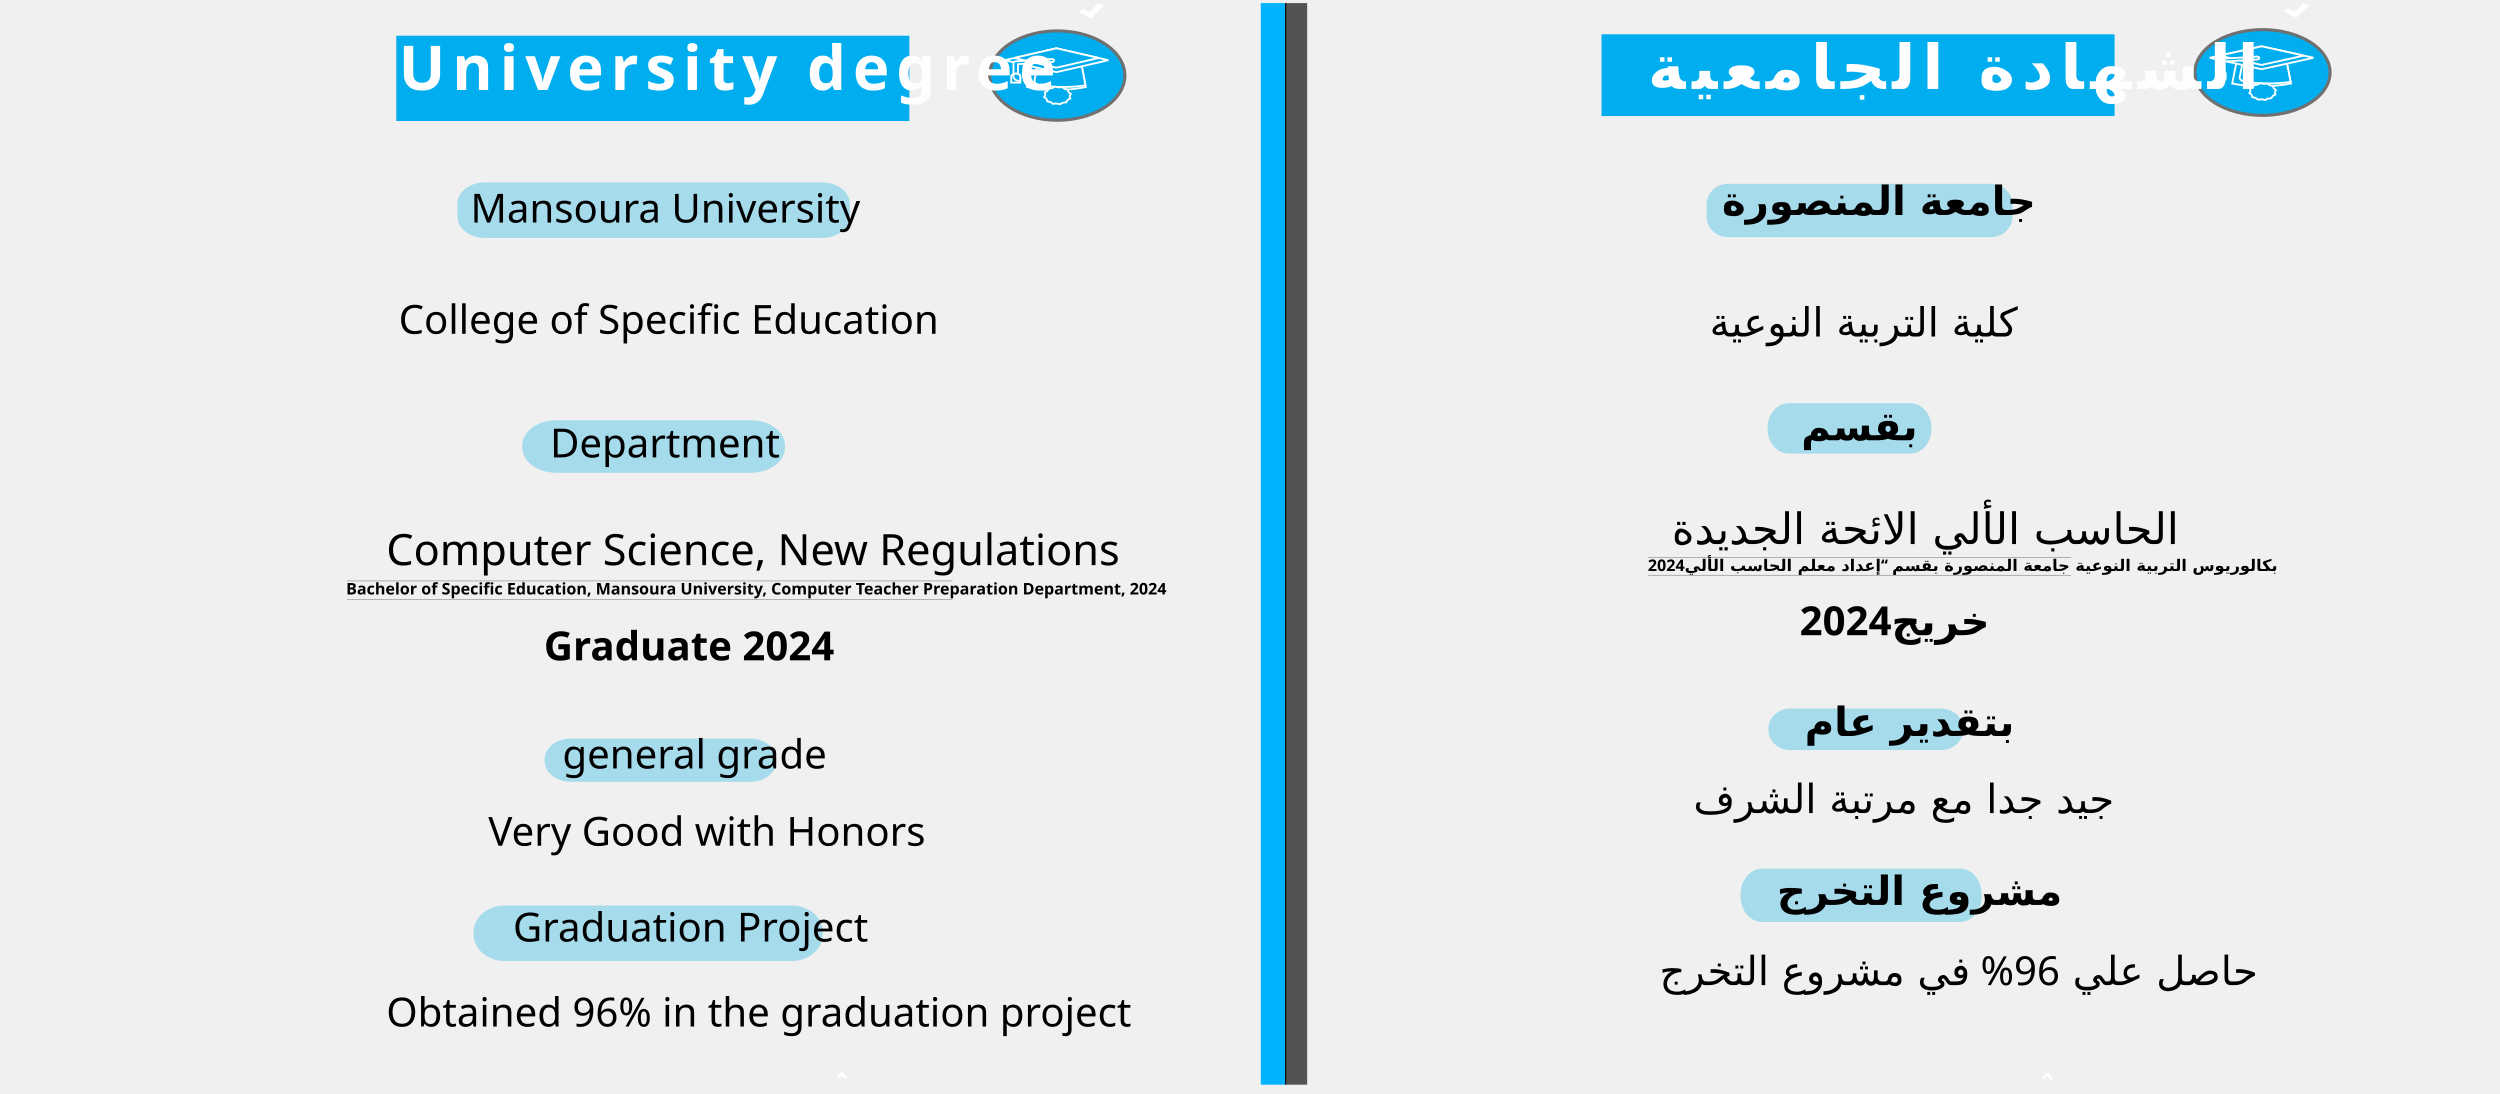
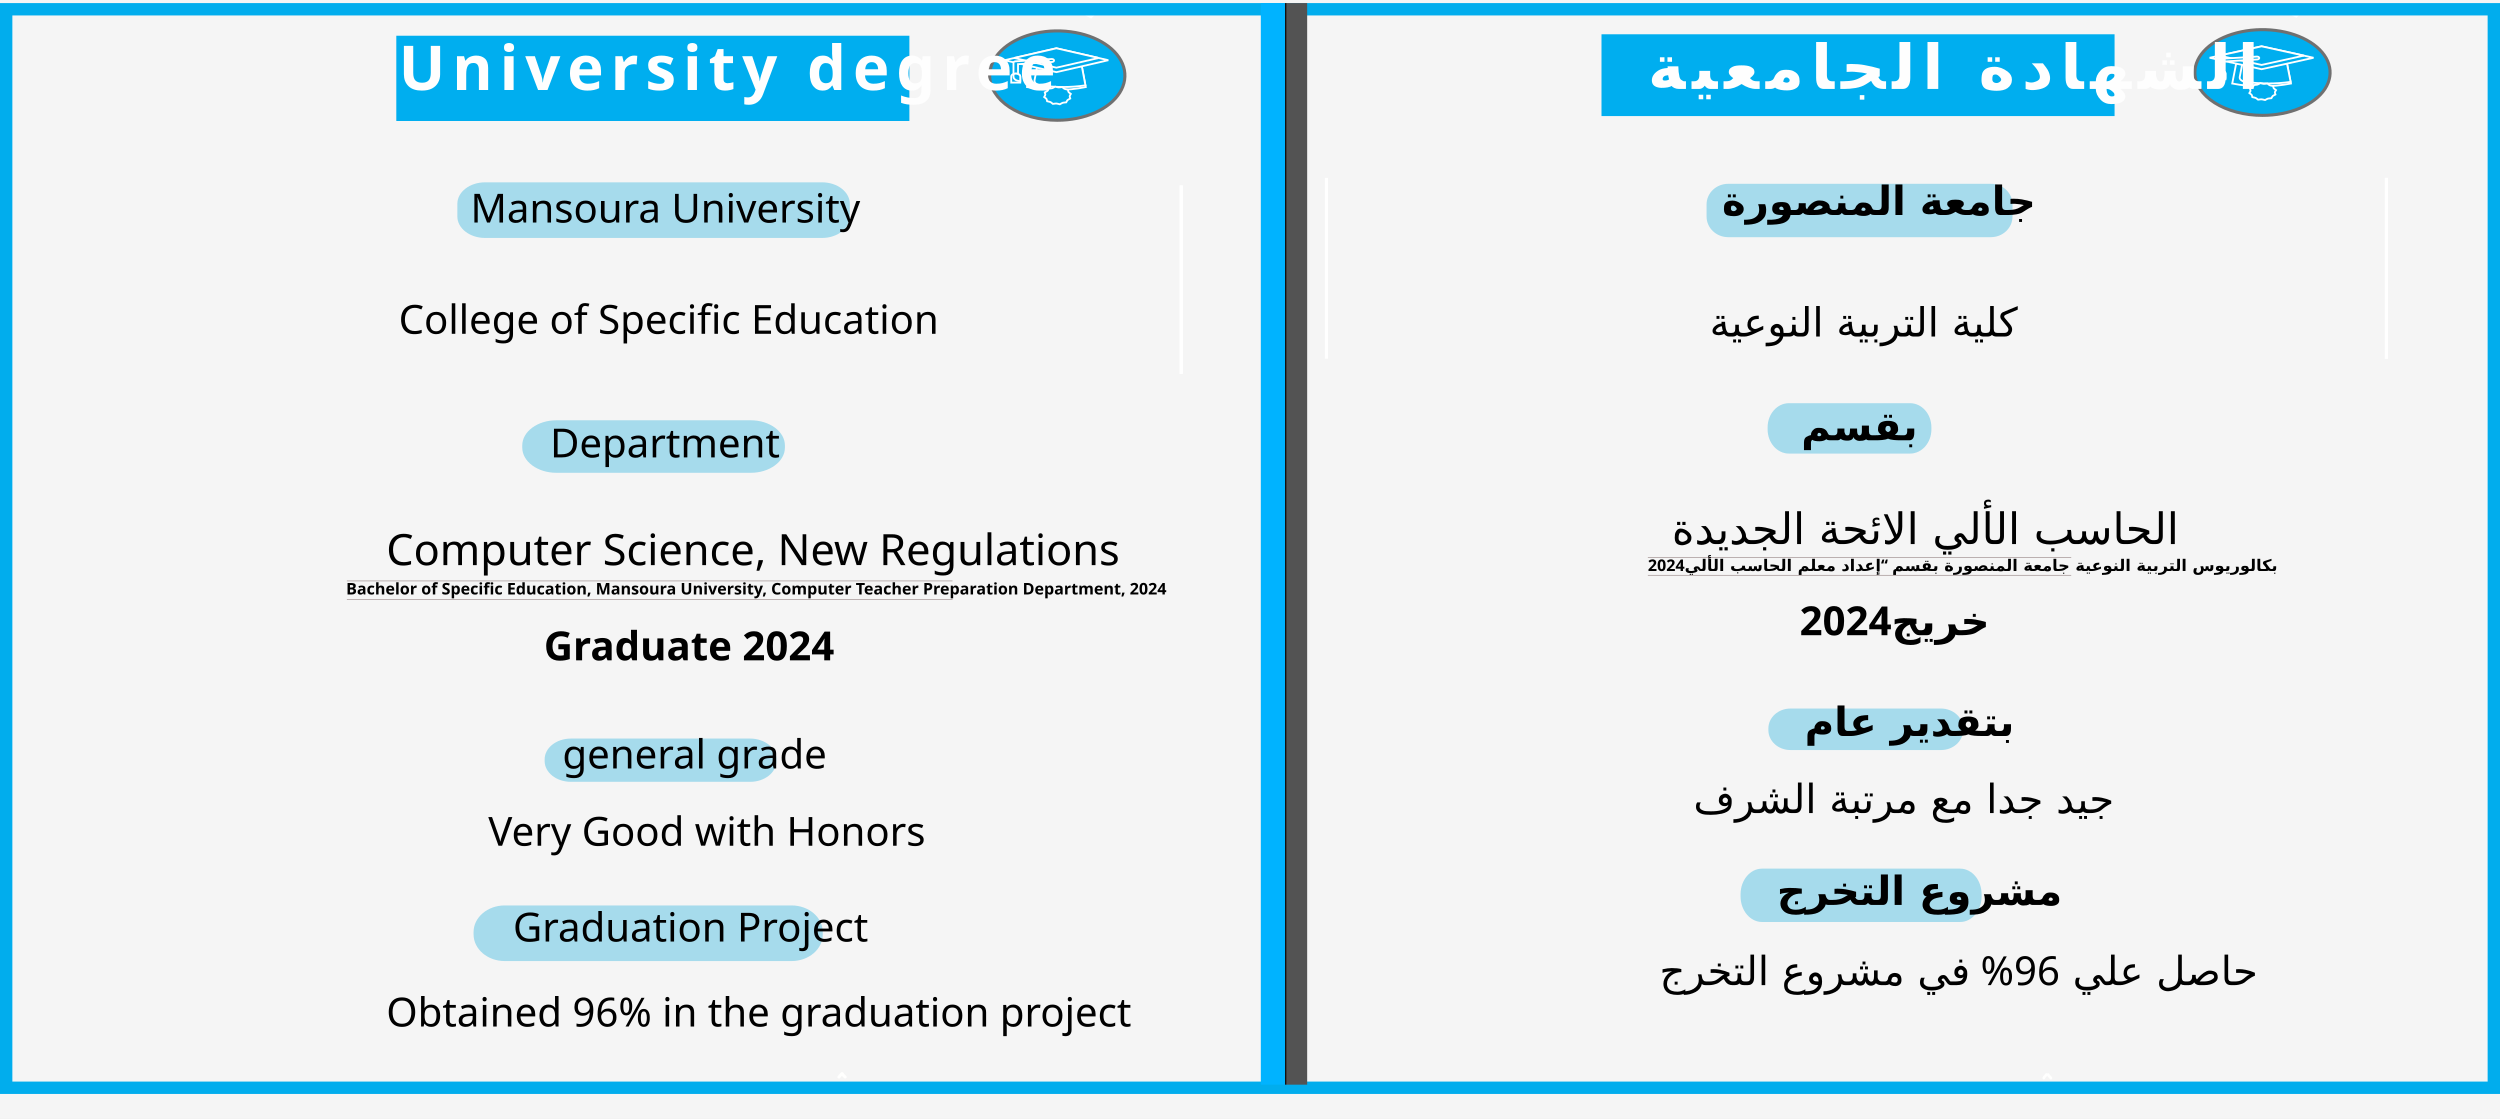
- <svg xmlns="http://www.w3.org/2000/svg" width="809" height="354" viewBox="0 0 809 354" fill="none">
-   <path d="M745.45 0.959L742.613 3.775L740.441 2.696L739.188 3.796L743.128 5.756L747.188 1.725L745.45 0.959Z" fill="white" />
+ <svg xmlns="http://www.w3.org/2000/svg" width="809" height="362" viewBox="0 0 809 362" fill="none">
+   <rect width="809" height="362" fill="#F5F5F5" />
+   <path d="M745.449 0.959L742.613 3.775L740.44 2.696L739.187 3.796L743.127 5.756L747.187 1.725L745.449 0.959Z" fill="white" />
  <path d="M730.625 24.222C731.489 24.222 732.333 24.06 733.051 23.756C733.768 23.452 734.328 23.02 734.658 22.514C734.989 22.009 735.075 21.452 734.907 20.916C734.738 20.379 734.323 19.886 733.712 19.499C733.102 19.112 732.324 18.848 731.477 18.742C730.63 18.635 729.752 18.69 728.955 18.899C728.157 19.108 727.475 19.463 726.995 19.918C726.516 20.373 726.26 20.908 726.26 21.455C726.26 22.189 726.72 22.893 727.538 23.412C728.357 23.93 729.467 24.222 730.625 24.222Z" fill="#00AEEF" />
  <path d="M732.141 37.331C736.468 37.33 740.699 36.516 744.297 34.992C747.895 33.468 750.699 31.302 752.355 28.768C754.01 26.234 754.443 23.445 753.599 20.755C752.754 18.065 750.67 15.594 747.609 13.655C744.549 11.716 740.65 10.395 736.406 9.86C732.161 9.325 727.761 9.6 723.763 10.65C719.765 11.699 716.348 13.477 713.943 15.758C711.539 18.038 710.256 20.719 710.256 23.462C710.256 25.284 710.822 27.087 711.922 28.77C713.022 30.453 714.634 31.981 716.666 33.269C718.698 34.557 721.111 35.578 723.766 36.275C726.421 36.972 729.267 37.331 732.141 37.331Z" fill="#00AEEF" stroke="#707070" />
  <path d="M741.354 27.03C735.163 28.241 728.54 28.241 722.35 27.03L723.621 20.581H740.075C741.39 27.24 741.207 26.3 741.354 27.03Z" fill="#00AEEF" stroke="white" stroke-width="0.6" />
-   <path d="M741.245 26.494C736.366 27.205 731.292 27.184 726.429 26.433C725.906 26.352 725.449 26.151 725.145 25.87C724.84 25.589 724.71 25.247 724.777 24.909L725.632 20.582H740.076L741.245 26.494Z" fill="#00AEEF" stroke="white" stroke-width="0.6" />
+   <path d="M741.244 26.494C736.365 27.205 731.292 27.184 726.428 26.433C725.906 26.352 725.449 26.151 725.144 25.87C724.84 25.589 724.709 25.247 724.777 24.909L725.632 20.582H740.075L741.244 26.494Z" fill="#00AEEF" stroke="white" stroke-width="0.6" />
  <path d="M748.662 18.693L731.851 22.399L715.04 18.693L731.851 14.987L748.662 18.693Z" fill="#00AEEF" stroke="white" stroke-width="0.6" />
-   <path d="M745.511 17.999L731.85 21.012L718.189 18.002L731.85 14.99L745.511 17.999Z" fill="#00AEEF" stroke="white" stroke-width="0.6" />
-   <path d="M717.963 22.862V19.499C717.962 19.384 718.029 19.272 718.15 19.186C718.272 19.101 718.44 19.047 718.621 19.036L730.316 18.313C730.506 18.306 730.692 18.345 730.837 18.423C730.982 18.501 731.074 18.611 731.093 18.731C731.113 18.85 731.059 18.97 730.942 19.065C730.825 19.16 730.655 19.223 730.467 19.24L719.431 19.921V22.863C719.431 22.985 719.354 23.103 719.217 23.19C719.08 23.277 718.894 23.326 718.7 23.326C718.506 23.326 718.32 23.277 718.183 23.19C718.046 23.103 717.969 22.985 717.969 22.863L717.963 22.862Z" fill="#00AEEF" stroke="white" stroke-width="0.6" />
-   <path d="M720.156 23.794V25.649H717.233V23.794C717.227 23.67 717.26 23.546 717.33 23.43C717.401 23.314 717.508 23.209 717.645 23.12C717.781 23.03 717.944 22.959 718.125 22.91C718.396 22.837 718.697 22.818 718.986 22.855C719.275 22.893 719.539 22.985 719.744 23.119C719.881 23.209 719.988 23.314 720.059 23.43C720.129 23.546 720.162 23.67 720.156 23.794Z" fill="#00AEEF" stroke="white" stroke-width="0.6" />
-   <path d="M720.157 23.794V25.184C719.869 25.184 719.583 25.148 719.317 25.078C719.051 25.009 718.809 24.906 718.605 24.777C718.402 24.648 718.24 24.495 718.13 24.326C718.02 24.157 717.963 23.977 717.964 23.794C717.906 23.51 717.951 23.222 718.095 22.951C718.318 22.887 718.562 22.86 718.805 22.872C719.048 22.883 719.283 22.933 719.488 23.017C719.693 23.101 719.861 23.216 719.978 23.352C720.095 23.487 720.156 23.639 720.157 23.794Z" fill="#00AEEF" stroke="white" stroke-width="0.6" />
+   <path d="M745.512 17.999L731.851 21.012L718.19 18.002L731.851 14.99L745.512 17.999Z" fill="#00AEEF" stroke="white" stroke-width="0.6" />
+   <path d="M717.963 22.862V19.499C717.962 19.384 718.029 19.272 718.151 19.186C718.273 19.101 718.441 19.047 718.622 19.036L730.317 18.313C730.506 18.306 730.693 18.345 730.838 18.423C730.982 18.501 731.074 18.611 731.094 18.731C731.113 18.85 731.059 18.97 730.942 19.065C730.826 19.16 730.656 19.223 730.468 19.24L719.432 19.921V22.863C719.432 22.985 719.355 23.103 719.218 23.19C719.08 23.277 718.894 23.326 718.701 23.326C718.507 23.326 718.321 23.277 718.184 23.19C718.046 23.103 717.969 22.985 717.969 22.863L717.963 22.862Z" fill="#00AEEF" stroke="white" stroke-width="0.6" />
+   <path d="M720.156 23.794V25.649H717.234V23.794C717.228 23.67 717.261 23.546 717.33 23.43C717.402 23.314 717.509 23.209 717.645 23.12C717.782 23.03 717.945 22.959 718.125 22.91C718.397 22.837 718.697 22.818 718.986 22.855C719.275 22.893 719.54 22.985 719.745 23.119C719.882 23.209 719.989 23.314 720.06 23.43C720.129 23.546 720.162 23.67 720.156 23.794Z" fill="#00AEEF" stroke="white" stroke-width="0.6" />
+   <path d="M720.156 23.794V25.184C719.868 25.184 719.583 25.148 719.316 25.078C719.05 25.009 718.809 24.906 718.605 24.777C718.401 24.648 718.24 24.495 718.13 24.326C718.019 24.157 717.963 23.977 717.963 23.794C717.906 23.51 717.951 23.222 718.095 22.951C718.317 22.887 718.561 22.86 718.804 22.872C719.048 22.883 719.282 22.933 719.487 23.017C719.692 23.101 719.861 23.216 719.978 23.352C720.094 23.487 720.156 23.639 720.156 23.794Z" fill="#00AEEF" stroke="white" stroke-width="0.6" />
  <path d="M736.332 30.589C735.25 31.165 735.536 30.89 735.03 31.77C733.642 31.927 734.11 31.77 732.976 32.377C731.588 32.058 732.106 32.094 730.706 32.253C729.797 31.567 730.238 31.748 728.85 31.428C728.602 30.543 728.85 30.84 727.892 30.121C728.374 29.282 728.346 29.611 728.088 28.69C729.221 28.087 728.907 28.352 729.39 27.509C730.752 27.365 730.333 27.509 731.444 26.901C732.832 27.221 732.315 27.184 733.715 27.026C734.623 27.712 734.182 27.531 735.571 27.851C735.819 28.736 735.571 28.439 736.529 29.158C736.047 29.996 736.076 29.664 736.332 30.589Z" fill="#00AEEF" stroke="white" stroke-width="0.6" />
+   <path d="M772.246 57.56L772.246 116.081" stroke="white" />
+   <path d="M772.246 57.56L772.246 116.081" stroke="white" />
  <path d="M684.275 11.093H518.246V37.561H684.275V11.093Z" fill="#00AEEF" />
  <text fill="#FEFEFE" xml:space="preserve" style="white-space: pre" font-family="Harmattan" font-size="20" font-weight="bold" letter-spacing="0.11em">
    <tspan x="533.246" y="28.791">الشهادة الجامعية</tspan>
  </text>
  <path d="M644.248 59.48H559.244C555.379 59.48 552.246 62.461 552.246 66.139V70.089C552.246 73.766 555.379 76.748 559.244 76.748H644.248C648.113 76.748 651.246 73.766 651.246 70.089V66.139C651.246 62.461 648.113 59.48 644.248 59.48Z" fill="#A6DBEC" />
  <path d="M618.1 130.472H578.9C575.089 130.472 572 133.975 572 138.296V138.956C572 143.277 575.089 146.781 578.9 146.781H618.1C621.911 146.781 625 143.277 625 138.956V138.296C625 133.975 621.911 130.472 618.1 130.472Z" fill="#A6DBEC" />
  <path d="M628.107 229.284H579.385C575.443 229.284 572.246 232.169 572.246 235.728V236.271C572.246 239.83 575.443 242.715 579.385 242.715H628.107C632.05 242.715 635.246 239.83 635.246 236.271V235.728C635.246 232.169 632.05 229.284 628.107 229.284Z" fill="#A6DBEC" />
  <path d="M634.282 281.09H570.21C566.364 281.09 563.246 284.799 563.246 289.375V290.073C563.246 294.649 566.364 298.358 570.21 298.358H634.282C638.128 298.358 641.246 294.649 641.246 290.073V289.375C641.246 284.799 638.128 281.09 634.282 281.09Z" fill="#A6DBEC" />
  <text fill="black" xml:space="preserve" style="white-space: pre" font-family="Harmattan" font-size="13" font-weight="bold" letter-spacing="0em">
    <tspan x="582.364" y="205.546">خريج2024 </tspan>
  </text>
  <text fill="black" xml:space="preserve" style="white-space: pre" font-family="Harmattan" font-size="5.2" font-weight="bold" letter-spacing="0em">
    <tspan x="533.246" y="184.776">بكالوريوس التربية النوعية جامعة المنصورة بقسم ‘‘إعداد معلم الحاسب الألي2024</tspan>
  </text>
  <text fill="black" xml:space="preserve" style="white-space: pre" font-family="Almarai" font-size="13" letter-spacing="0em">
    <tspan x="553.246" y="108.906">كلية التربية النوعية</tspan>
  </text>
  <text fill="black" xml:space="preserve" style="white-space: pre" font-family="Almarai" font-size="13" font-weight="bold" letter-spacing="0em">
    <tspan x="557.246" y="69.572">جامعة المنصورة</tspan>
  </text>
  <text fill="black" xml:space="preserve" style="white-space: pre" font-family="Almarai" font-size="13" font-weight="bold" letter-spacing="0em">
    <tspan x="582.875" y="142.483">بقسم</tspan>
  </text>
  <text fill="black" xml:space="preserve" style="white-space: pre" font-family="Harmattan" font-size="13" font-weight="bold" letter-spacing="0em">
    <tspan x="584" y="238.164">بتقدير عام</tspan>
  </text>
  <text fill="black" xml:space="preserve" style="white-space: pre" font-family="Harmattan" font-size="13" font-weight="bold" letter-spacing="0em">
    <tspan x="575" y="292.846">مشروع التخرج</tspan>
  </text>
  <text fill="black" xml:space="preserve" style="white-space: pre" font-family="Harmattan" font-size="14" font-weight="500" letter-spacing="0em">
    <tspan x="541" y="176.052">الحاسب الألي الائحة الجديدة</tspan>
  </text>
  <text fill="black" xml:space="preserve" style="white-space: pre" font-family="Harmattan" font-size="13" font-weight="500" letter-spacing="0em">
    <tspan x="548" y="263.106">جيد جدا مع مرتبة الشرف</tspan>
  </text>
  <text fill="black" xml:space="preserve" style="white-space: pre" font-family="Harmattan" font-size="13" font-weight="500" letter-spacing="0em">
    <tspan x="537" y="318.781">حاصل علي 96% في مشروع التخرج</tspan>
  </text>
  <path d="M533.246 186.114H670.246H533.246Z" fill="black" />
  <path d="M533.246 186.114H670.246" stroke="#3B1919" stroke-width="0.1" />
  <path d="M533.246 180.357H670.246H533.246Z" fill="black" />
  <path d="M533.246 180.357H670.246" stroke="#3B1919" stroke-width="0.1" />
+   <path d="M429.246 57.56L429.246 116.081" stroke="white" />
  <path d="M663.241 347.633C663.185 347.39 662.938 347.238 662.708 347.297C662.572 347.356 662.467 347.44 662.408 347.537C662.35 347.635 662.34 347.742 662.38 347.844L662.422 348.024L662.853 347.918L662.427 348.028C662.442 348.102 662.48 348.173 662.539 348.237C662.579 348.287 662.632 348.342 662.69 348.408C662.914 348.632 663.113 348.867 663.285 349.109C663.415 349.322 663.687 349.386 663.89 349.253C663.998 349.165 664.068 349.061 664.092 348.952C664.116 348.842 664.095 348.73 664.031 348.627C663.83 348.332 663.592 348.046 663.321 347.774C663.28 347.73 663.274 347.751 663.265 347.745L663.241 347.633Z" fill="#FFFFFE" />
  <path d="M661.815 348.971C661.759 349.215 661.513 349.366 661.282 349.308C660.728 349.173 660.957 348.516 661.26 348.199C661.484 347.974 661.683 347.74 661.855 347.498C661.985 347.285 662.257 347.22 662.46 347.354C662.568 347.441 662.637 347.545 662.661 347.655C662.685 347.764 662.665 347.876 662.601 347.979C662.419 348.277 661.844 348.795 661.809 348.971H661.815Z" fill="#FFFFFE" />
-   <path d="M355.45 1L352.613 3.935L350.441 2.81L349.188 3.958L353.128 6L357.188 1.799L355.45 1Z" fill="white" />
+   <g filter="url(#filter0_d_0_1)">
+     <mask id="path-37-inside-1_0_1" fill="white">
+       <path d="M744.246 338.65H488.246H744.246Z" />
+     </mask>
+     <path d="M744.246 338.65H488.246H744.246Z" fill="#231F20" />
+     <path d="M744.246 338.65H488.246H744.246Z" stroke="black" stroke-width="0.6" mask="url(#path-37-inside-1_0_1)" />
+   </g>
+   <path d="M355.449 1L352.613 3.935L350.44 2.81L349.187 3.958L353.127 6L357.187 1.799L355.449 1Z" fill="white" />
  <path d="M340.625 25.248C341.489 25.248 342.333 25.079 343.051 24.762C343.768 24.445 344.328 23.995 344.658 23.468C344.989 22.941 345.075 22.361 344.907 21.802C344.738 21.242 344.323 20.729 343.712 20.325C343.102 19.922 342.324 19.647 341.477 19.536C340.63 19.425 339.752 19.482 338.955 19.7C338.157 19.918 337.475 20.288 336.995 20.762C336.516 21.236 336.26 21.794 336.26 22.364C336.26 23.129 336.72 23.863 337.538 24.404C338.357 24.945 339.467 25.248 340.625 25.248Z" fill="#00AEEF" />
  <path d="M342.141 38.912C346.468 38.912 350.699 38.063 354.297 36.475C357.895 34.886 360.699 32.628 362.355 29.987C364.01 27.345 364.443 24.439 363.599 21.634C362.754 18.831 360.67 16.255 357.609 14.233C354.549 12.212 350.65 10.835 346.406 10.278C342.161 9.72 337.761 10.006 333.763 11.101C329.765 12.195 326.348 14.048 323.943 16.425C321.539 18.802 320.256 21.597 320.256 24.456C320.256 26.355 320.822 28.235 321.922 29.988C323.022 31.742 324.634 33.336 326.666 34.679C328.698 36.021 331.111 37.086 333.766 37.812C336.421 38.538 339.267 38.912 342.141 38.912Z" fill="#00AEEF" stroke="#707070" />
  <path d="M351.354 28.175C345.163 29.438 338.54 29.438 332.35 28.175L333.621 21.453H350.075C351.39 28.394 351.207 27.414 351.354 28.175Z" fill="#00AEEF" stroke="white" stroke-width="0.6" />
-   <path d="M351.245 27.616C346.366 28.357 341.292 28.336 336.429 27.553C335.906 27.468 335.449 27.259 335.145 26.966C334.84 26.673 334.71 26.317 334.777 25.964L335.632 21.454H350.076L351.245 27.616Z" fill="#00AEEF" stroke="white" stroke-width="0.6" />
+   <path d="M351.244 27.616C346.365 28.357 341.292 28.336 336.428 27.553C335.906 27.468 335.449 27.259 335.144 26.966C334.84 26.673 334.709 26.317 334.777 25.964L335.632 21.454H350.075L351.244 27.616Z" fill="#00AEEF" stroke="white" stroke-width="0.6" />
  <path d="M358.662 19.485L341.851 23.348L325.04 19.485L341.851 15.622L358.662 19.485Z" fill="#00AEEF" stroke="white" stroke-width="0.6" />
-   <path d="M355.511 18.761L341.85 21.902L328.189 18.764L341.85 15.625L355.511 18.761Z" fill="#00AEEF" stroke="white" stroke-width="0.6" />
-   <path d="M327.963 23.831V20.326C327.962 20.206 328.029 20.089 328.15 20C328.272 19.911 328.44 19.855 328.621 19.843L340.316 19.09C340.506 19.082 340.692 19.123 340.837 19.204C340.982 19.285 341.074 19.4 341.093 19.525C341.113 19.65 341.059 19.774 340.942 19.873C340.825 19.972 340.655 20.038 340.467 20.056L329.431 20.766V23.832C329.431 23.96 329.354 24.083 329.217 24.173C329.08 24.264 328.894 24.315 328.7 24.315C328.506 24.315 328.32 24.264 328.183 24.173C328.046 24.083 327.969 23.96 327.969 23.832L327.963 23.831Z" fill="#00AEEF" stroke="white" stroke-width="0.6" />
-   <path d="M330.156 24.802V26.736H327.233V24.802C327.227 24.673 327.26 24.544 327.33 24.423C327.401 24.302 327.508 24.192 327.645 24.099C327.781 24.006 327.944 23.932 328.125 23.881C328.396 23.805 328.697 23.785 328.986 23.824C329.275 23.863 329.539 23.959 329.744 24.099C329.881 24.192 329.988 24.302 330.059 24.423C330.129 24.544 330.162 24.673 330.156 24.802Z" fill="#00AEEF" stroke="white" stroke-width="0.6" />
-   <path d="M330.157 24.802V26.251C329.869 26.251 329.583 26.214 329.317 26.141C329.051 26.068 328.809 25.961 328.605 25.827C328.402 25.692 328.24 25.533 328.13 25.357C328.02 25.181 327.963 24.992 327.964 24.802C327.906 24.506 327.951 24.205 328.095 23.923C328.318 23.857 328.562 23.828 328.805 23.841C329.048 23.853 329.283 23.905 329.488 23.992C329.693 24.08 329.861 24.199 329.978 24.341C330.095 24.482 330.156 24.641 330.157 24.802Z" fill="#00AEEF" stroke="white" stroke-width="0.6" />
+   <path d="M355.512 18.761L341.851 21.902L328.19 18.764L341.851 15.625L355.512 18.761Z" fill="#00AEEF" stroke="white" stroke-width="0.6" />
+   <path d="M327.963 23.831V20.326C327.962 20.206 328.029 20.089 328.151 20C328.273 19.911 328.441 19.855 328.622 19.843L340.317 19.09C340.506 19.082 340.693 19.123 340.838 19.204C340.982 19.285 341.074 19.4 341.094 19.525C341.113 19.65 341.059 19.774 340.942 19.873C340.826 19.972 340.656 20.038 340.468 20.056L329.432 20.766V23.832C329.432 23.96 329.355 24.083 329.218 24.173C329.08 24.264 328.894 24.315 328.701 24.315C328.507 24.315 328.321 24.264 328.184 24.173C328.046 24.083 327.969 23.96 327.969 23.832L327.963 23.831Z" fill="#00AEEF" stroke="white" stroke-width="0.6" />
+   <path d="M330.156 24.802V26.736H327.234V24.802C327.228 24.673 327.261 24.544 327.33 24.423C327.402 24.302 327.509 24.192 327.645 24.099C327.782 24.006 327.945 23.932 328.125 23.881C328.397 23.805 328.697 23.785 328.986 23.824C329.275 23.863 329.54 23.959 329.745 24.099C329.882 24.192 329.989 24.302 330.06 24.423C330.129 24.544 330.162 24.673 330.156 24.802Z" fill="#00AEEF" stroke="white" stroke-width="0.6" />
+   <path d="M330.156 24.802V26.251C329.868 26.251 329.583 26.214 329.316 26.141C329.05 26.068 328.809 25.961 328.605 25.827C328.401 25.692 328.24 25.533 328.13 25.357C328.019 25.181 327.963 24.992 327.963 24.802C327.906 24.506 327.951 24.205 328.095 23.923C328.317 23.857 328.561 23.828 328.804 23.841C329.048 23.853 329.282 23.905 329.487 23.992C329.692 24.08 329.861 24.199 329.978 24.341C330.094 24.482 330.156 24.641 330.156 24.802Z" fill="#00AEEF" stroke="white" stroke-width="0.6" />
  <path d="M346.332 31.885C345.25 32.485 345.536 32.199 345.03 33.116C343.642 33.28 344.11 33.116 342.976 33.749C341.588 33.416 342.106 33.454 340.706 33.619C339.797 32.904 340.238 33.093 338.85 32.759C338.602 31.837 338.85 32.146 337.892 31.397C338.374 30.523 338.346 30.866 338.088 29.905C339.221 29.277 338.907 29.553 339.39 28.674C340.752 28.524 340.333 28.674 341.444 28.041C342.832 28.374 342.315 28.336 343.715 28.171C344.623 28.886 344.182 28.697 345.571 29.031C345.819 29.953 345.571 29.644 346.529 30.393C346.047 31.267 346.076 30.921 346.332 31.885Z" fill="#00AEEF" stroke="white" stroke-width="0.6" />
+   <path d="M382.246 60L382.246 121" stroke="white" />
+   <path d="M382.246 60L382.246 121" stroke="white" />
  <path d="M294.275 11.562H128.246V39.153H294.275V11.562Z" fill="#00AEEF" />
  <text fill="#FEFEFE" xml:space="preserve" style="white-space: pre" font-family="Harmattan" font-size="20" font-weight="bold" letter-spacing="0.11em">
    <tspan x="129" y="29.116">University degree</tspan>
  </text>
  <path d="M266.023 59H156.977C152.019 59 148 62.108 148 65.941V70.059C148 73.892 152.019 77 156.977 77H266.023C270.981 77 275 73.892 275 70.059V65.941C275 62.108 270.981 59 266.023 59Z" fill="#A6DBEC" />
  <path d="M242.934 136H180.066C173.954 136 169 139.652 169 144.156V144.844C169 149.348 173.954 153 180.066 153H242.934C249.046 153 254 149.348 254 144.844V144.156C254 139.652 249.046 136 242.934 136Z" fill="#A6DBEC" />
  <path d="M242.747 239H184.745C180.051 239 176.246 242.007 176.246 245.717V246.283C176.246 249.993 180.051 253 184.745 253H242.747C247.441 253 251.246 249.993 251.246 246.283V245.717C251.246 242.007 247.441 239 242.747 239Z" fill="#A6DBEC" />
  <path d="M256.157 293H163.335C157.763 293 153.246 296.866 153.246 301.636V302.364C153.246 307.134 157.763 311 163.335 311H256.157C261.729 311 266.246 307.134 266.246 302.364V301.636C266.246 296.866 261.729 293 256.157 293Z" fill="#A6DBEC" />
  <text fill="black" xml:space="preserve" style="white-space: pre" font-family="Harmattan" font-size="13" font-weight="bold" letter-spacing="0em">
    <tspan x="176" y="213.676">Graduate 2024</tspan>
  </text>
  <text fill="black" xml:space="preserve" style="white-space: pre" font-family="Harmattan" font-size="5.2" font-weight="bold" letter-spacing="0em">
    <tspan x="112" y="192.37">Bachelor of Specific Education, Mansoura University, Computer Teacher Preparation Department, 2024</tspan>
  </text>
  <text fill="black" xml:space="preserve" style="white-space: pre" font-family="Almarai" font-size="13" letter-spacing="0em">
    <tspan x="129" y="108.011">College of Specific Education</tspan>
  </text>
  <text fill="black" xml:space="preserve" style="white-space: pre" font-family="Almarai" font-size="13" letter-spacing="0em">
    <tspan x="152.246" y="72.011">Mansoura University</tspan>
  </text>
  <text fill="black" xml:space="preserve" style="white-space: pre" font-family="Almarai" font-size="13" letter-spacing="0em">
    <tspan x="178" y="148.011">Department</tspan>
  </text>
  <text fill="black" xml:space="preserve" style="white-space: pre" font-family="Harmattan" font-size="13" font-weight="500" letter-spacing="0em">
    <tspan x="182" y="248.676">general grade</tspan>
  </text>
  <text fill="black" xml:space="preserve" style="white-space: pre" font-family="Harmattan" font-size="13" font-weight="500" letter-spacing="0em">
    <tspan x="166" y="304.676">Graduation Project</tspan>
  </text>
  <text fill="black" xml:space="preserve" style="white-space: pre" font-family="Harmattan" font-size="14" font-weight="500" letter-spacing="0em">
    <tspan x="125" y="182.881">Computer Science, New Regulations</tspan>
  </text>
  <text fill="black" xml:space="preserve" style="white-space: pre" font-family="Harmattan" font-size="13" font-weight="500" letter-spacing="0em">
    <tspan x="158" y="273.676">Very Good with Honors</tspan>
  </text>
  <text fill="black" xml:space="preserve" style="white-space: pre" font-family="Harmattan" font-size="13" font-weight="500" letter-spacing="0em">
    <tspan x="125" y="332.176">Obtained 96% in the graduation project</tspan>
  </text>
  <path d="M112.246 194H308.246H112.246Z" fill="black" />
  <path d="M112.246 194H308.246" stroke="#3B1919" stroke-width="0.1" />
  <path d="M112.246 188H308.246H112.246Z" fill="black" />
  <path d="M112.246 188H308.246" stroke="#3B1919" stroke-width="0.1" />
  <path d="M273.014 347.343C272.95 347.104 272.668 346.955 272.404 347.012C272.248 347.07 272.128 347.153 272.06 347.249C271.993 347.344 271.982 347.449 272.028 347.549L272.076 347.726L272.57 347.622L272.081 347.73C272.099 347.802 272.142 347.872 272.21 347.935C272.257 347.984 272.317 348.038 272.383 348.102C272.64 348.323 272.867 348.553 273.065 348.791C273.214 349 273.526 349.063 273.758 348.932C273.882 348.846 273.961 348.744 273.989 348.636C274.016 348.529 273.993 348.419 273.92 348.318C273.689 348.028 273.417 347.748 273.106 347.48C273.059 347.438 273.053 347.459 273.042 347.452L273.014 347.343Z" fill="#FFFFFE" />
  <path d="M272.008 348.657C271.943 348.896 271.657 349.045 271.391 348.988C270.749 348.855 271.014 348.21 271.364 347.898C271.624 347.678 271.854 347.448 272.054 347.21C272.205 347 272.52 346.937 272.755 347.068C272.88 347.154 272.961 347.256 272.989 347.364C273.017 347.472 272.992 347.581 272.919 347.683C272.708 347.975 272.041 348.484 272.001 348.657H272.008Z" fill="#FFFFFE" />
-   <rect x="408" y="1" width="15" height="350" fill="url(#paint0_linear_123_2774)" />
+   <g filter="url(#filter1_d_0_1)">
+     <mask id="path-73-inside-2_0_1" fill="white">
+       <path d="M354.246 353H98.246H354.246Z" />
+     </mask>
+     <path d="M354.246 353H98.246H354.246Z" fill="#231F20" />
+     <path d="M354.246 353H98.246H354.246Z" stroke="black" stroke-width="0.6" mask="url(#path-73-inside-2_0_1)" />
+   </g>
+   <rect x="2" y="-2" width="805" height="349" transform="matrix(1 0 0 -1 0 350)" stroke="#01ADED" stroke-width="4" />
+   <rect x="408" y="1" width="15" height="350" fill="url(#paint0_linear_0_1)" />
  <defs>
-     <linearGradient id="paint0_linear_123_2774" x1="423" y1="176" x2="408" y2="176" gradientUnits="userSpaceOnUse">
+     <filter id="filter0_d_0_1" x="484.246" y="338.351" width="264" height="8.6" filterUnits="userSpaceOnUse" color-interpolation-filters="sRGB">
+       <feFlood flood-opacity="0" result="BackgroundImageFix" />
+       <feColorMatrix in="SourceAlpha" type="matrix" values="0 0 0 0 0 0 0 0 0 0 0 0 0 0 0 0 0 0 127 0" result="hardAlpha" />
+       <feOffset dy="4" />
+       <feGaussianBlur stdDeviation="2" />
+       <feComposite in2="hardAlpha" operator="out" />
+       <feColorMatrix type="matrix" values="0 0 0 0 0 0 0 0 0 0 0 0 0 0 0 0 0 0 0.25 0" />
+       <feBlend mode="normal" in2="BackgroundImageFix" result="effect1_dropShadow_0_1" />
+       <feBlend mode="normal" in="SourceGraphic" in2="effect1_dropShadow_0_1" result="shape" />
+     </filter>
+     <filter id="filter1_d_0_1" x="94.246" y="352.7" width="264" height="8.6" filterUnits="userSpaceOnUse" color-interpolation-filters="sRGB">
+       <feFlood flood-opacity="0" result="BackgroundImageFix" />
+       <feColorMatrix in="SourceAlpha" type="matrix" values="0 0 0 0 0 0 0 0 0 0 0 0 0 0 0 0 0 0 127 0" result="hardAlpha" />
+       <feOffset dy="4" />
+       <feGaussianBlur stdDeviation="2" />
+       <feComposite in2="hardAlpha" operator="out" />
+       <feColorMatrix type="matrix" values="0 0 0 0 0 0 0 0 0 0 0 0 0 0 0 0 0 0 0.25 0" />
+       <feBlend mode="normal" in2="BackgroundImageFix" result="effect1_dropShadow_0_1" />
+       <feBlend mode="normal" in="SourceGraphic" in2="effect1_dropShadow_0_1" result="shape" />
+     </filter>
+     <linearGradient id="paint0_linear_0_1" x1="423" y1="176" x2="408" y2="176" gradientUnits="userSpaceOnUse">
      <stop offset="0.433" stop-color="#535353" />
      <stop offset="0.476" />
      <stop offset="0.476" stop-color="#00B3FF" />
    </linearGradient>
  </defs>
</svg>
